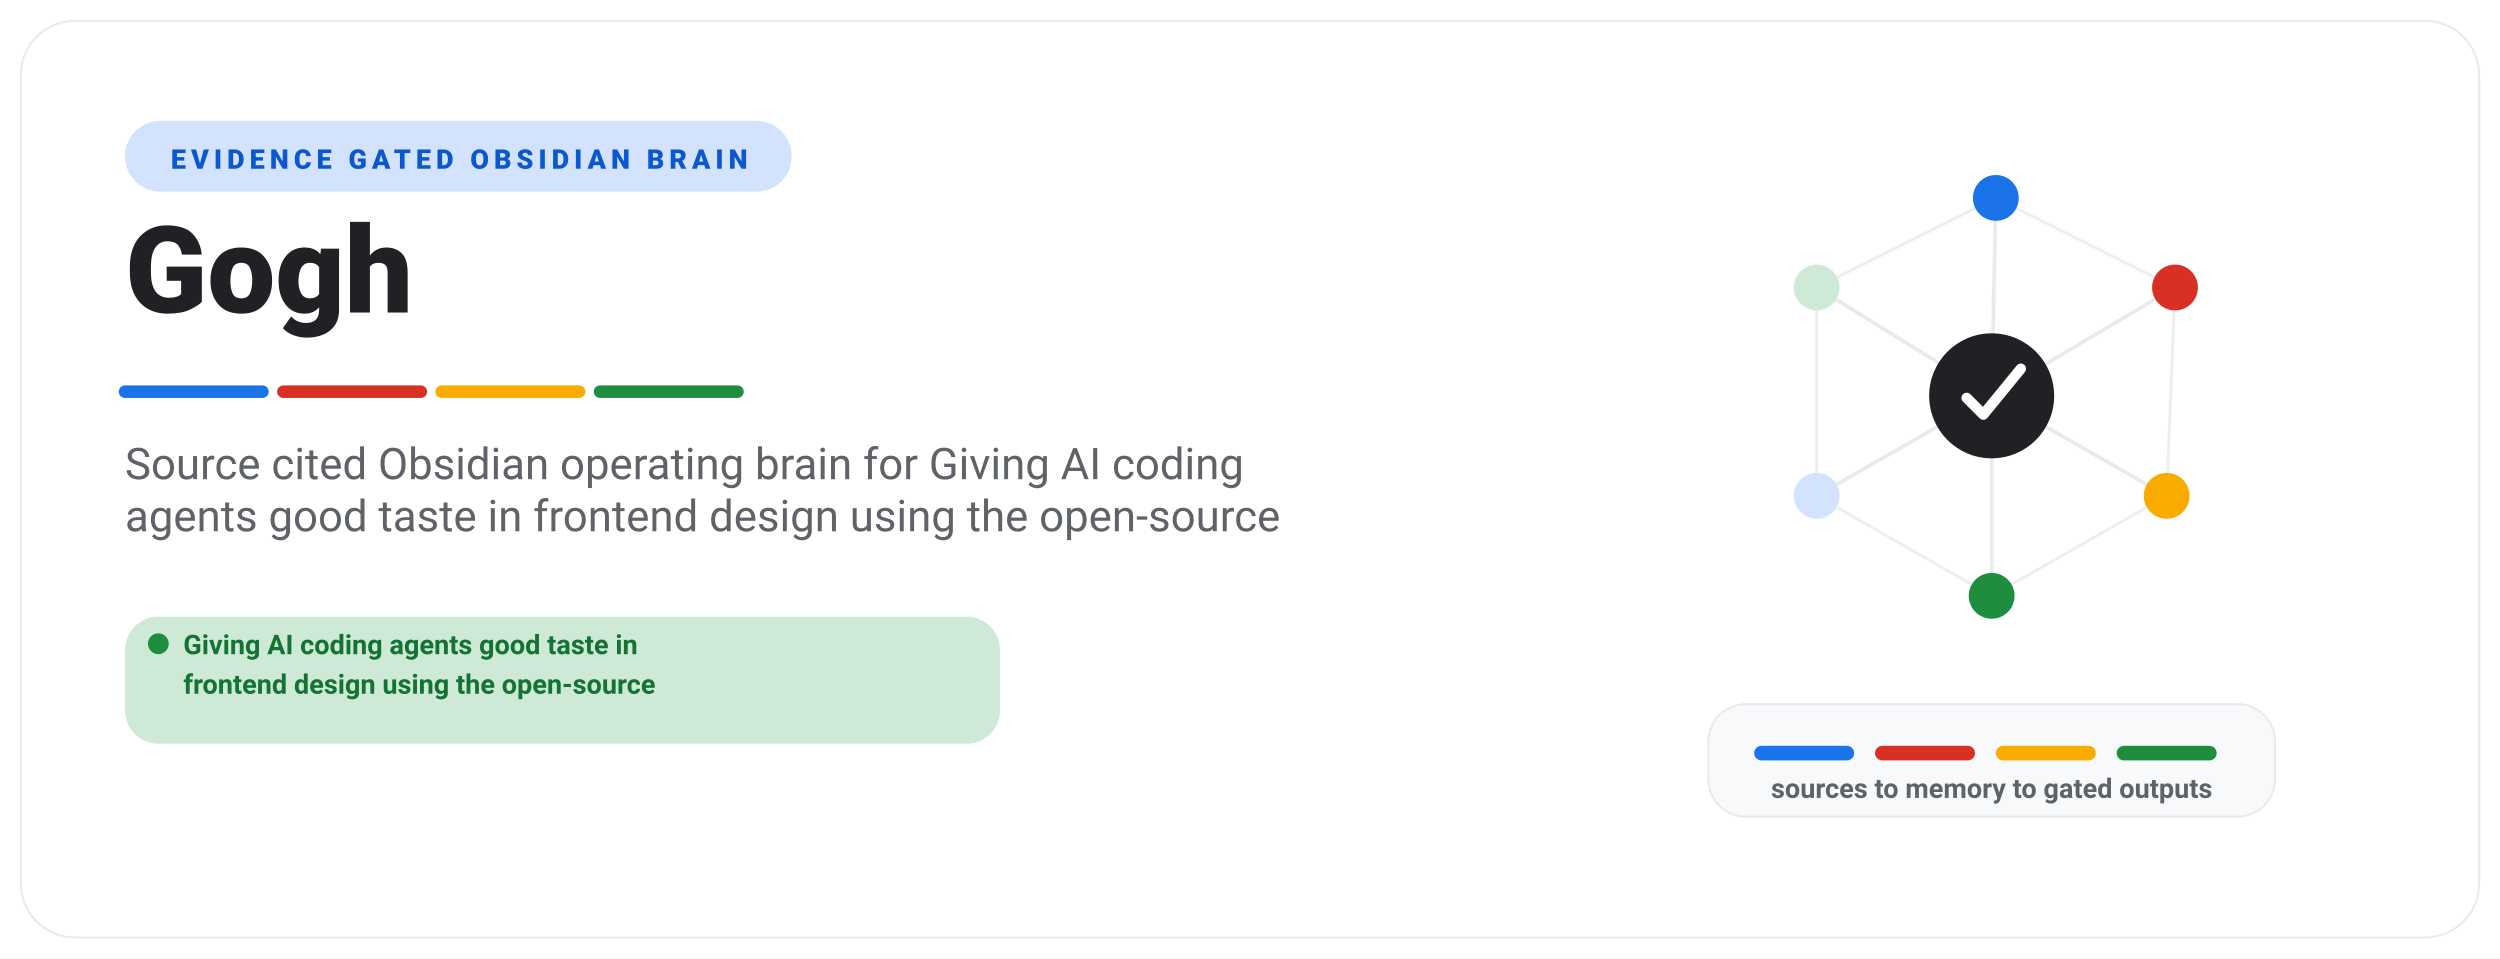
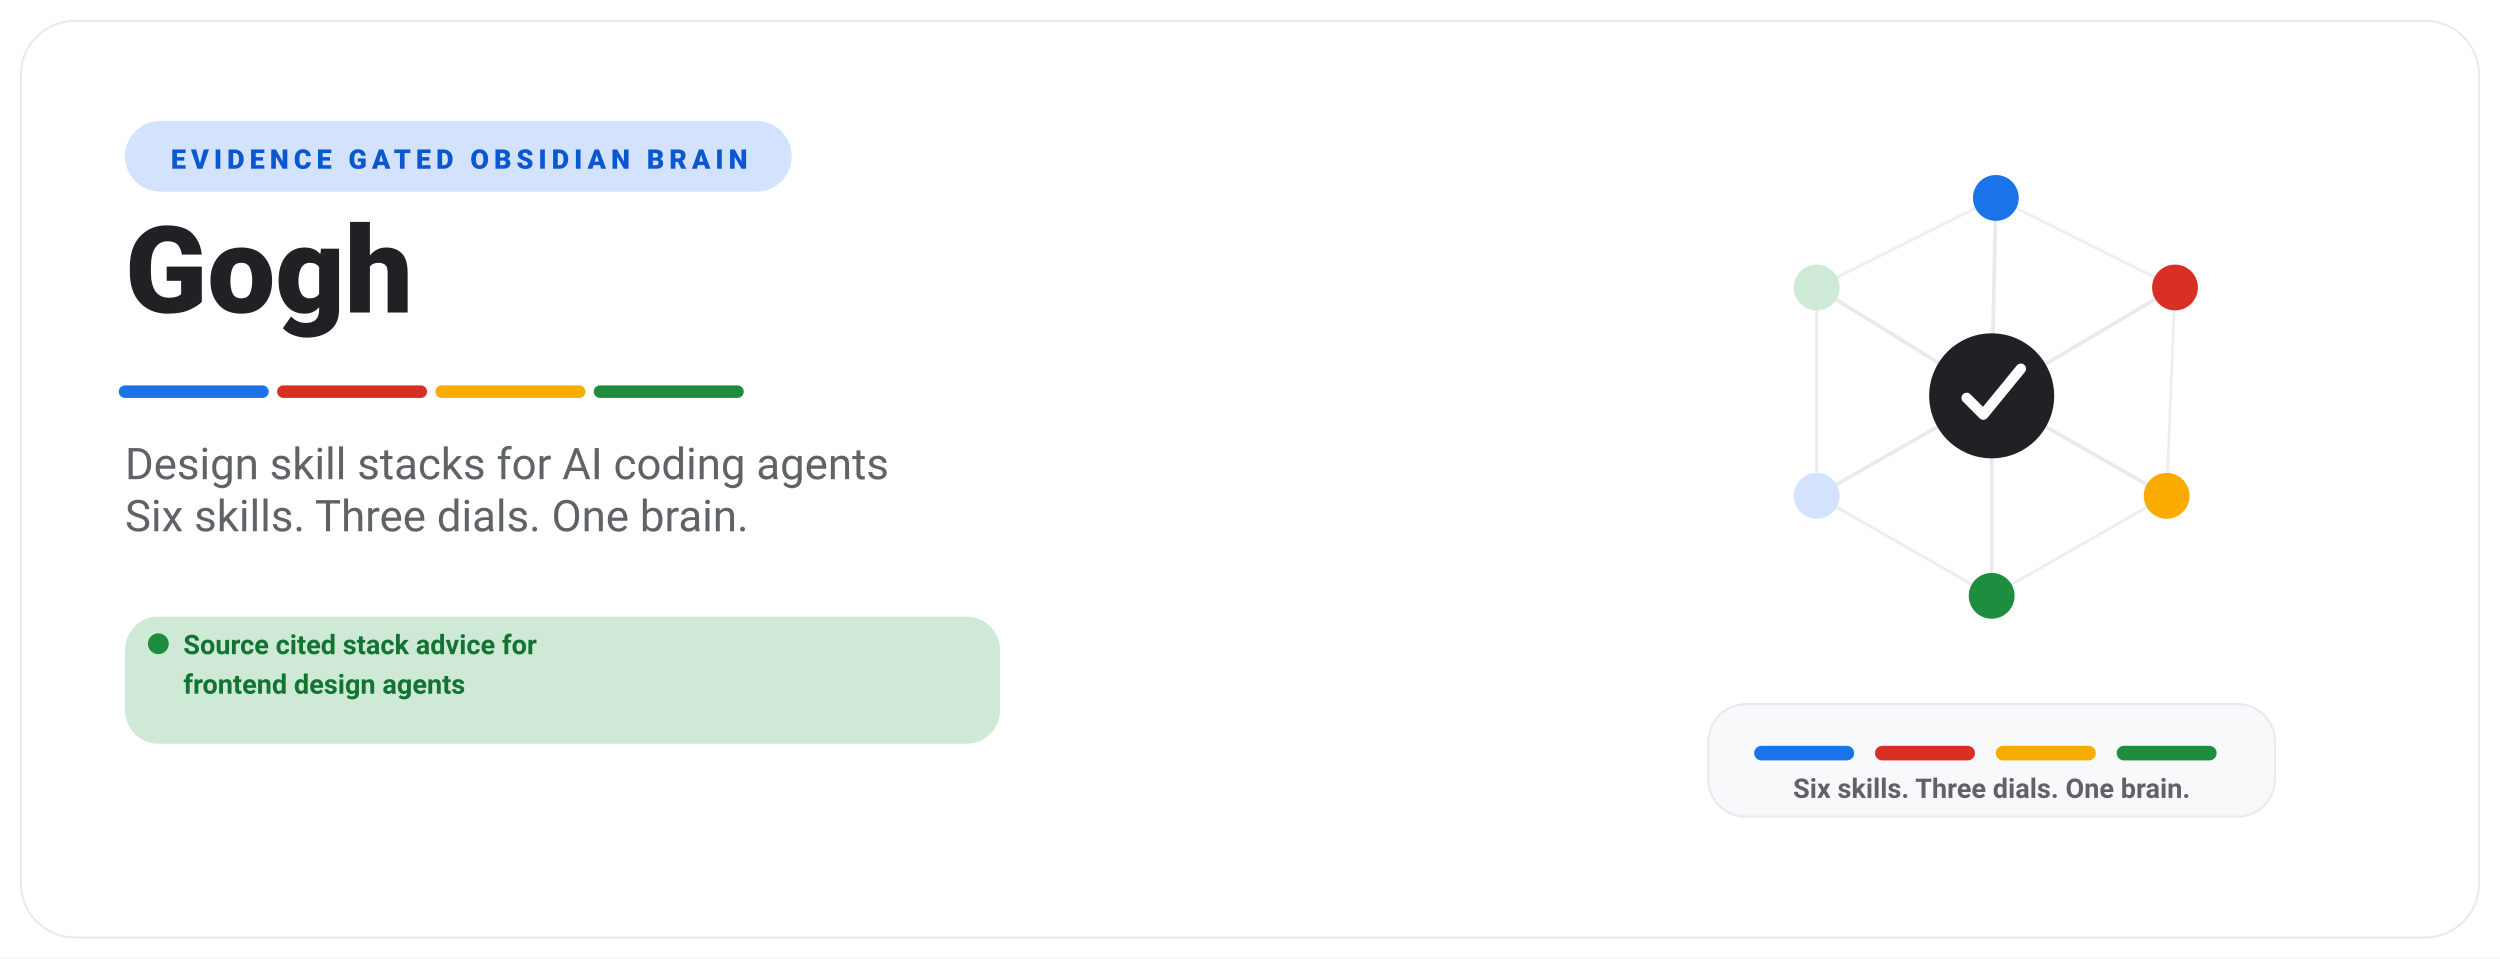
<svg xmlns="http://www.w3.org/2000/svg" viewBox="0 0 1200 460" role="img" aria-labelledby="title desc" font-family="&quot;Google Sans&quot;,&quot;Product Sans&quot;,Roboto,&quot;Segoe UI&quot;,Arial,sans-serif">
  <style>
  @media (prefers-reduced-motion:reduce){*{animation:none!important}}
  .fade{animation:fu .7s cubic-bezier(.2,.7,.2,1) backwards}
  .seg{animation:draw .6s ease backwards}
  .const{transform-origin:956px 190px;animation:spin 30s linear infinite}
  .node{transform-box:fill-box;transform-origin:center;animation:pop .5s cubic-bezier(.2,.8,.2,1) backwards,tw 3.4s ease-in-out infinite}
  @keyframes fu{from{opacity:0;transform:translateY(10px)}}
  @keyframes draw{from{stroke-dashoffset:70}}
  @keyframes pop{from{opacity:0;transform:scale(.3)}}
  @keyframes tw{0%,100%{opacity:1}50%{opacity:.65}}
  @keyframes spin{to{transform:rotate(360deg)}}
</style>
  <rect width="1200" height="460" fill="#fff" />
  <rect x="10" y="10" width="1180" height="440" rx="26" fill="#fff" stroke="#E8EAED" />
  <rect class="fade" x="60" y="58" width="320" height="34" rx="17" fill="#D3E3FD" />
  <text class="fade" x="82" y="81" font-size="13" letter-spacing="2.4" font-weight="800" fill="#0B57D0">EVIDENCE GATED OBSIDIAN BRAIN</text>
  <text class="fade" style="animation-delay:0.10s" x="60" y="150" font-size="58" font-weight="800" fill="#202124">Gogh</text>
  <g stroke-width="6" stroke-linecap="round" stroke-dasharray="70">
    <line class="seg" style="animation-delay:.50s" x1="60" y1="188" x2="126" y2="188" stroke="#1A73E8" />
    <line class="seg" style="animation-delay:.58s" x1="136" y1="188" x2="202" y2="188" stroke="#D93025" />
    <line class="seg" style="animation-delay:.66s" x1="212" y1="188" x2="278" y2="188" stroke="#F9AB00" />
    <line class="seg" style="animation-delay:.74s" x1="288" y1="188" x2="354" y2="188" stroke="#1E8E3E" />
  </g>
-   <text class="fade" style="animation-delay:0.25s" x="60" y="230" font-size="21" fill="#5F6368">Source cited Obsidian operating brain for Giving AI coding</text>
-   <text class="fade" style="animation-delay:0.30s" x="60" y="255" font-size="21" fill="#5F6368">agents good taste in frontend design using the open-source</text>
+   <text class="fade" style="animation-delay:0.25s" x="60" y="230" font-size="21" fill="#5F6368">Design skill stacks for AI coding agents</text>
+   <text class="fade" style="animation-delay:0.30s" x="60" y="255" font-size="21" fill="#5F6368">Six skills. Three dials. One brain.</text>
  <g class="fade" style="animation-delay:.32s">
    <rect x="60" y="296" width="420" height="61" rx="16" fill="#CEEAD6" />
    <circle cx="76" cy="309" r="5" fill="#1E8E3E" />
-     <text class="fade" style="animation-delay:0.34s" x="88" y="314" font-size="13" font-weight="700" fill="#137333">Giving AI coding agents good taste in</text>
-     <text class="fade" style="animation-delay:0.38s" x="88" y="333" font-size="13" font-weight="700" fill="#137333">frontend design using the open-source</text>
+     <text class="fade" style="animation-delay:0.34s" x="88" y="314" font-size="13" font-weight="700" fill="#137333">Source cited stack advice for</text>
+     <text class="fade" style="animation-delay:0.38s" x="88" y="333" font-size="13" font-weight="700" fill="#137333">frontend design agents</text>
  </g>
  <g class="const">
    <line x1="956" y1="190" x2="958" y2="95" stroke="#E8EAED" stroke-width="1.8" />
    <line x1="956" y1="190" x2="1044" y2="138" stroke="#E8EAED" stroke-width="1.8" />
    <line x1="956" y1="190" x2="1040" y2="238" stroke="#E8EAED" stroke-width="1.8" />
    <line x1="956" y1="190" x2="956" y2="286" stroke="#E8EAED" stroke-width="1.8" />
    <line x1="956" y1="190" x2="872" y2="238" stroke="#E8EAED" stroke-width="1.8" />
    <line x1="956" y1="190" x2="872" y2="138" stroke="#E8EAED" stroke-width="1.8" />
    <line x1="958" y1="95" x2="1044" y2="138" stroke="#E8EAED" stroke-width="1.4" opacity=".8" />
    <line x1="1044" y1="138" x2="1040" y2="238" stroke="#E8EAED" stroke-width="1.4" opacity=".8" />
    <line x1="1040" y1="238" x2="956" y2="286" stroke="#E8EAED" stroke-width="1.4" opacity=".8" />
    <line x1="956" y1="286" x2="872" y2="238" stroke="#E8EAED" stroke-width="1.4" opacity=".8" />
    <line x1="872" y1="238" x2="872" y2="138" stroke="#E8EAED" stroke-width="1.4" opacity=".8" />
    <line x1="872" y1="138" x2="958" y2="95" stroke="#E8EAED" stroke-width="1.4" opacity=".8" />
    <circle class="node" style="animation-delay:0.38s" cx="958" cy="95" r="11" fill="#1A73E8" />
    <circle class="node" style="animation-delay:0.46s" cx="1044" cy="138" r="11" fill="#D93025" />
    <circle class="node" style="animation-delay:0.54s" cx="1040" cy="238" r="11" fill="#F9AB00" />
    <circle class="node" style="animation-delay:0.62s" cx="956" cy="286" r="11" fill="#1E8E3E" />
    <circle class="node" style="animation-delay:0.70s" cx="872" cy="238" r="11" fill="#D3E3FD" />
    <circle class="node" style="animation-delay:0.78s" cx="872" cy="138" r="11" fill="#CEEAD6" />
  </g>
  <circle class="fade" style="animation-delay:.28s" cx="956" cy="190" r="30" fill="#202124" />
  <path class="fade" style="animation-delay:.36s" d="M944 191 l8 8 l18 -22" fill="none" stroke="#fff" stroke-width="5" stroke-linecap="round" stroke-linejoin="round" />
  <g class="fade" style="animation-delay:.44s">
    <rect x="820" y="338" width="272" height="54" rx="18" fill="#F8F9FA" stroke="#E8EAED" />
    <rect x="842" y="358" width="48" height="7" rx="3.5" fill="#1A73E8" />
    <rect x="900" y="358" width="48" height="7" rx="3.5" fill="#D93025" />
    <rect x="958" y="358" width="48" height="7" rx="3.5" fill="#F9AB00" />
    <rect x="1016" y="358" width="48" height="7" rx="3.5" fill="#1E8E3E" />
-     <text x="956" y="383" font-size="13" font-weight="700" fill="#5F6368" text-anchor="middle">sources to memory to gated outputs</text>
+     <text x="956" y="383" font-size="13" font-weight="700" fill="#5F6368" text-anchor="middle">Six skills. Three dials. One brain.</text>
  </g>
</svg>
